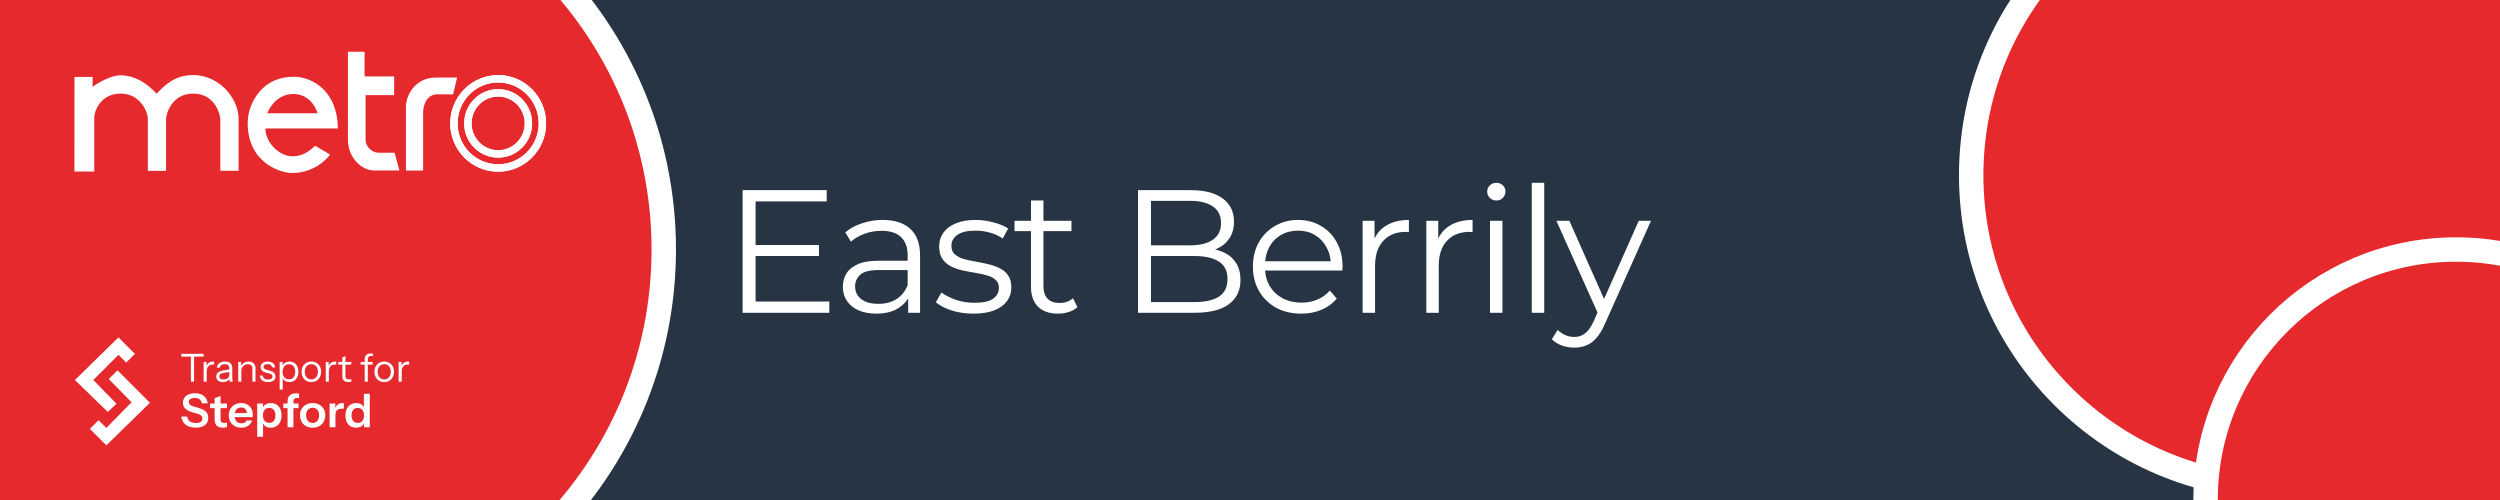
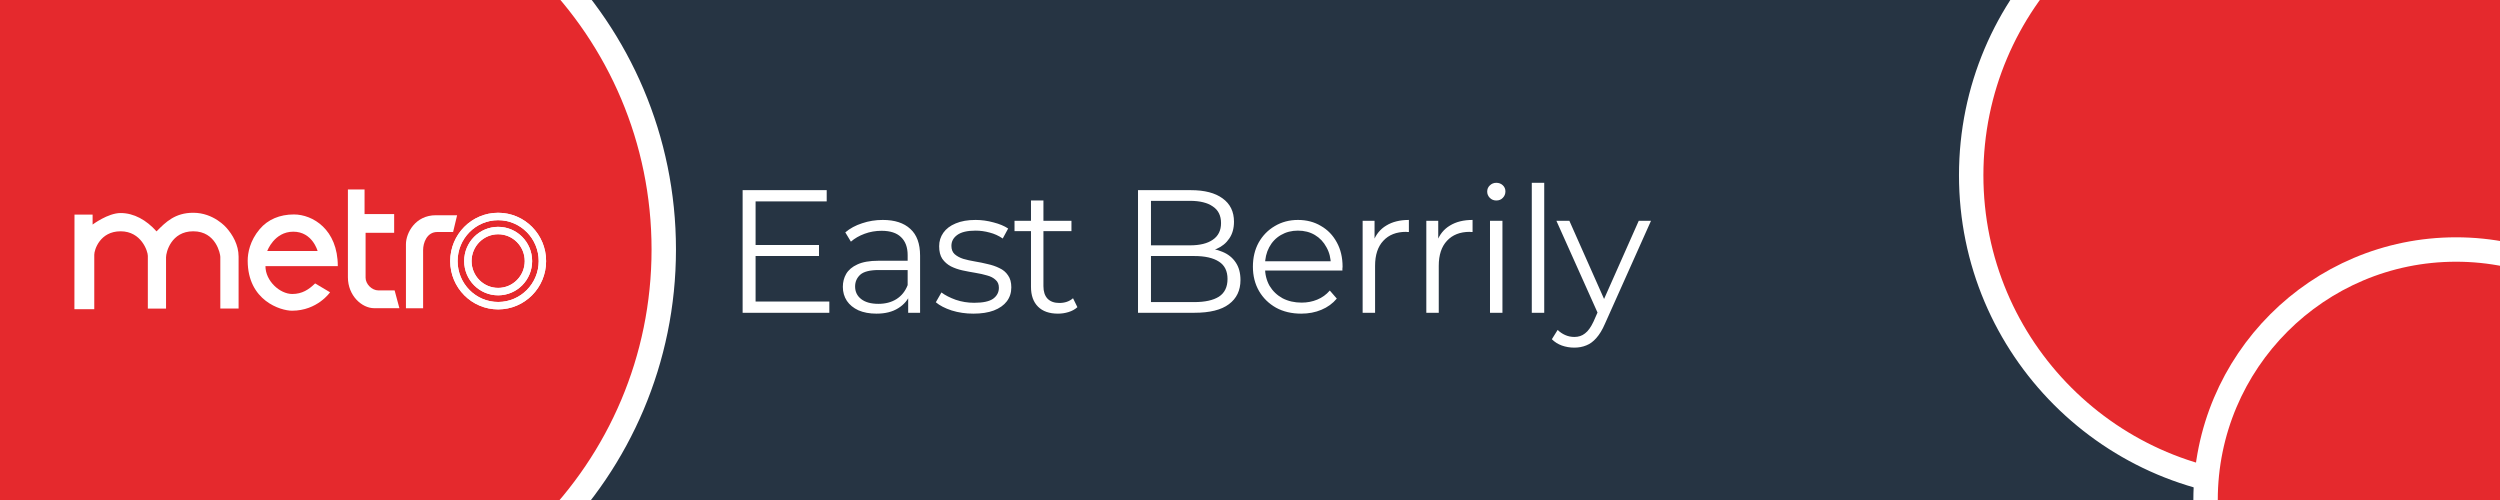
<svg xmlns="http://www.w3.org/2000/svg" width="2560" height="512" viewBox="0 0 2560 512" fill="none">
  <g clip-path="url(#clip0_13_940)">
    <rect width="2560" height="512" fill="#263443" />
    <circle cx="2338.5" cy="179.5" r="320" fill="#E5292D" stroke="white" stroke-width="25" />
    <circle cx="2515" cy="512" r="256.5" fill="#E5292D" stroke="white" stroke-width="25" />
    <circle cx="270.695" cy="255.5" r="409" fill="#E5292D" stroke="white" stroke-width="25" />
    <g clip-path="url(#clip1_13_940)">
-       <path d="M76.276 78.778H94.831V88.944C94.831 88.944 110.549 77.144 123.513 77.144C137.125 77.144 149.927 84.315 160.298 95.933C169.747 86.31 179.338 76.872 197.893 76.872C219.04 76.872 231.842 92.212 231.842 92.212C238.123 99.249 244.319 109.64 244.319 121.803V174.902H225.603V121.984C225.603 119.338 221.39 95.843 197.893 95.843C175.287 95.843 170.021 117.332 170.021 122.438V174.993H151.385V120.986C151.385 116.35 144.741 95.843 123.513 95.843C102.285 95.843 96.532 114.904 96.532 119.806V175.628H76.195L76.276 78.778Z" fill="white" />
-       <path d="M300.955 78.596C286.569 78.596 274.339 83.681 265.948 93.603C255.872 105.515 253.637 118.154 253.637 125.887C253.637 167.025 287.551 177.172 299.009 177.172C325.018 177.172 337.981 158.293 337.981 158.293L322.69 149.209C316.164 155.536 309.404 160.05 299.222 160.044C286.688 160.037 271.822 146.781 271.822 131.547H345.91C345.91 93.825 320.125 78.596 300.955 78.596ZM300.353 96.248C319.947 96.248 325.217 116.017 325.217 116.017H273.654C273.654 116.017 280.759 96.248 300.353 96.248Z" fill="white" />
-       <path d="M408.984 174.588L404.098 156.385H387.563C380.662 156.385 374.363 149.768 374.363 143.394V97.386H403.612V78.234H373.309V53H356.254V142.973C356.254 161.763 370.557 174.595 383.161 174.592L408.984 174.588Z" fill="white" />
-       <path d="M446.311 79.398H468.081L463.974 96.569H447.808C437.048 96.569 433.266 107.717 433.266 115.08V174.63H415.684V109.095C415.684 97.603 425.239 79.398 446.311 79.398Z" fill="white" />
-       <path d="M510.11 172.024C535.134 172.024 555.42 151.574 555.42 126.348C555.42 101.122 535.134 80.672 510.11 80.672C485.087 80.672 464.801 101.122 464.801 126.348C464.801 151.574 485.087 172.024 510.11 172.024Z" stroke="white" stroke-width="7.582" stroke-miterlimit="1.5" stroke-linecap="round" stroke-linejoin="round" />
-       <path d="M510.109 157.615C527.239 157.615 541.125 143.616 541.125 126.348C541.125 109.08 527.239 95.082 510.109 95.082C492.98 95.082 479.094 109.08 479.094 126.348C479.094 143.616 492.98 157.615 510.109 157.615Z" stroke="white" stroke-width="7.585" stroke-miterlimit="1.5" stroke-linecap="round" stroke-linejoin="round" />
-       <path d="M510.11 172.024C535.134 172.024 555.42 151.574 555.42 126.348C555.42 101.122 535.134 80.672 510.11 80.672C485.087 80.672 464.801 101.122 464.801 126.348C464.801 151.574 485.087 172.024 510.11 172.024Z" stroke="white" stroke-width="7.582" stroke-miterlimit="1.5" stroke-linecap="round" stroke-linejoin="round" />
-       <path d="M510.109 157.615C527.239 157.615 541.125 143.616 541.125 126.348C541.125 109.08 527.239 95.082 510.109 95.082C492.98 95.082 479.094 109.08 479.094 126.348C479.094 143.616 492.98 157.615 510.109 157.615Z" stroke="white" stroke-width="7.585" stroke-miterlimit="1.5" stroke-linecap="round" stroke-linejoin="round" />
-     </g>
-     <g clip-path="url(#clip2_13_940)">
-       <path fill-rule="evenodd" clip-rule="evenodd" d="M110.397 421.83L76.691 389.115L121.302 345.496L138.155 362.349L129.233 371.271L121.302 363.34L95.527 389.115L119.32 413.403L110.397 421.83Z" fill="white" />
-       <path fill-rule="evenodd" clip-rule="evenodd" d="M111.386 388.124L120.308 379.202L153.519 412.412L108.908 456.032L92.055 439.179L100.977 430.256L108.908 438.187L134.683 411.916L111.386 388.124Z" fill="white" />
-       <path d="M200.48 437.918C196.166 437.918 192.724 436.935 190.154 434.968C187.617 432.969 186.126 430.162 185.681 426.545H191.63C191.915 428.639 192.851 430.273 194.437 431.447C196.023 432.589 198.101 433.16 200.671 433.16C202.796 433.16 204.414 432.779 205.524 432.018C206.666 431.225 207.237 430.13 207.237 428.734C207.237 427.497 206.889 426.498 206.191 425.736C205.493 424.975 204.319 424.357 202.669 423.881L196.483 422.025C193.343 421.073 191.027 419.82 189.536 418.266C188.077 416.711 187.347 414.76 187.347 412.413C187.347 410.446 187.855 408.733 188.87 407.274C189.885 405.814 191.312 404.688 193.152 403.895C195.024 403.102 197.197 402.705 199.671 402.705C203.478 402.705 206.508 403.641 208.76 405.513C211.044 407.353 212.345 409.859 212.662 413.031H206.714C206.365 411.128 205.572 409.732 204.335 408.844C203.098 407.924 201.432 407.464 199.338 407.464C197.498 407.464 196.039 407.829 194.961 408.558C193.882 409.288 193.343 410.287 193.343 411.556C193.343 412.603 193.66 413.491 194.294 414.221C194.961 414.951 196.182 415.585 197.958 416.124L204.24 418.028C207.38 418.948 209.664 420.201 211.092 421.787C212.519 423.373 213.233 425.388 213.233 427.83C213.233 431.066 212.107 433.556 209.855 435.301C207.634 437.046 204.509 437.918 200.48 437.918ZM228.498 437.966C225.516 437.966 223.311 437.268 221.884 435.872C220.488 434.445 219.79 432.319 219.79 429.496V407.702L225.833 405.465V429.638C225.833 430.812 226.15 431.685 226.785 432.256C227.419 432.827 228.419 433.112 229.783 433.112C230.322 433.112 230.798 433.08 231.21 433.017C231.654 432.922 232.067 432.811 232.447 432.684V437.347C232.067 437.538 231.528 437.68 230.83 437.776C230.132 437.902 229.354 437.966 228.498 437.966ZM215.127 417.933V413.222H232.447V417.933H215.127ZM247.086 437.966C244.516 437.966 242.264 437.427 240.329 436.348C238.425 435.269 236.934 433.778 235.856 431.875C234.809 429.972 234.285 427.783 234.285 425.308C234.285 422.834 234.809 420.661 235.856 418.789C236.934 416.886 238.425 415.411 240.329 414.364C242.232 413.285 244.453 412.746 246.991 412.746C249.402 412.746 251.495 413.253 253.272 414.269C255.048 415.252 256.428 416.648 257.412 418.456C258.395 420.264 258.887 422.374 258.887 424.785C258.887 425.229 258.871 425.641 258.839 426.022C258.808 426.403 258.76 426.783 258.697 427.164H237.997V422.977H254.081L252.844 424.119C252.844 421.835 252.32 420.121 251.273 418.979C250.226 417.837 248.767 417.266 246.895 417.266C244.865 417.266 243.247 417.964 242.042 419.36C240.868 420.756 240.281 422.77 240.281 425.403C240.281 428.005 240.868 430.003 242.042 431.399C243.247 432.763 244.945 433.445 247.133 433.445C248.402 433.445 249.513 433.207 250.464 432.731C251.416 432.256 252.114 431.526 252.558 430.543H258.221C257.428 432.827 256.079 434.635 254.176 435.967C252.304 437.3 249.941 437.966 247.086 437.966ZM277.221 437.966C274.905 437.966 273.018 437.427 271.558 436.348C270.131 435.238 269.242 433.715 268.894 431.78L269.369 431.732V447.245H263.374V413.222H269.227V418.694L268.751 418.599C269.195 416.791 270.21 415.363 271.796 414.316C273.382 413.269 275.317 412.746 277.602 412.746C279.759 412.746 281.63 413.269 283.217 414.316C284.835 415.331 286.088 416.775 286.976 418.646C287.864 420.518 288.308 422.723 288.308 425.261C288.308 427.83 287.848 430.067 286.928 431.97C286.008 433.874 284.723 435.349 283.074 436.396C281.424 437.442 279.473 437.966 277.221 437.966ZM275.698 433.017C277.633 433.017 279.172 432.351 280.314 431.018C281.456 429.654 282.027 427.751 282.027 425.308C282.027 422.866 281.44 420.978 280.266 419.646C279.124 418.313 277.586 417.647 275.651 417.647C273.747 417.647 272.209 418.329 271.035 419.693C269.861 421.026 269.274 422.913 269.274 425.356C269.274 427.799 269.861 429.686 271.035 431.018C272.209 432.351 273.763 433.017 275.698 433.017ZM294.46 437.49V410.985C294.46 408.32 295.19 406.29 296.649 404.894C298.14 403.467 300.361 402.753 303.311 402.753C303.977 402.753 304.532 402.785 304.976 402.848C305.42 402.912 305.849 403.007 306.261 403.134V407.797C306.039 407.702 305.754 407.638 305.405 407.607C305.056 407.543 304.659 407.511 304.215 407.511C302.946 407.511 301.994 407.829 301.36 408.463C300.757 409.066 300.456 409.954 300.456 411.128V437.49H294.46ZM290.082 417.933V413.222H305.738V417.933H290.082ZM320.14 437.966C317.57 437.966 315.302 437.427 313.335 436.348C311.4 435.269 309.893 433.778 308.814 431.875C307.736 429.94 307.196 427.735 307.196 425.261C307.196 422.786 307.736 420.613 308.814 418.741C309.893 416.87 311.4 415.411 313.335 414.364C315.302 413.285 317.57 412.746 320.14 412.746C322.741 412.746 325.009 413.285 326.944 414.364C328.879 415.411 330.386 416.87 331.465 418.741C332.543 420.613 333.083 422.786 333.083 425.261C333.083 427.735 332.528 429.94 331.417 431.875C330.339 433.778 328.832 435.269 326.897 436.348C324.962 437.427 322.709 437.966 320.14 437.966ZM320.14 433.16C321.409 433.16 322.551 432.843 323.566 432.208C324.581 431.542 325.374 430.622 325.945 429.448C326.516 428.243 326.802 426.831 326.802 425.213C326.802 422.834 326.167 420.962 324.898 419.598C323.661 418.234 322.075 417.552 320.14 417.552C318.204 417.552 316.602 418.234 315.334 419.598C314.065 420.962 313.43 422.834 313.43 425.213C313.43 426.831 313.716 428.243 314.287 429.448C314.889 430.622 315.682 431.542 316.666 432.208C317.681 432.843 318.839 433.16 320.14 433.16ZM337.493 437.49V413.222H343.346V419.075H343.489V437.49H337.493ZM343.489 424.832L342.87 419.075C343.441 417.013 344.409 415.442 345.773 414.364C347.137 413.285 348.771 412.746 350.674 412.746C351.34 412.746 351.816 412.809 352.101 412.936V418.599C351.943 418.535 351.721 418.504 351.435 418.504C351.15 418.472 350.801 418.456 350.388 418.456C348.073 418.456 346.344 418.964 345.202 419.979C344.06 420.994 343.489 422.612 343.489 424.832ZM372.798 437.49V432.018L373.273 432.113C372.861 433.889 371.862 435.317 370.276 436.396C368.689 437.442 366.802 437.966 364.613 437.966C362.392 437.966 360.457 437.458 358.808 436.443C357.19 435.396 355.937 433.937 355.048 432.065C354.16 430.194 353.716 427.989 353.716 425.451C353.716 422.881 354.176 420.645 355.096 418.741C356.016 416.838 357.301 415.363 358.95 414.316C360.632 413.269 362.583 412.746 364.803 412.746C367.087 412.746 368.975 413.301 370.466 414.411C371.957 415.49 372.877 416.997 373.226 418.932L372.607 418.979V403.229H378.651V437.49H372.798ZM366.374 433.065C368.309 433.065 369.847 432.398 370.989 431.066C372.163 429.702 372.75 427.799 372.75 425.356C372.75 422.913 372.163 421.026 370.989 419.693C369.816 418.361 368.261 417.695 366.326 417.695C364.423 417.695 362.884 418.377 361.71 419.741C360.537 421.073 359.95 422.961 359.95 425.403C359.95 427.846 360.537 429.734 361.71 431.066C362.884 432.398 364.439 433.065 366.374 433.065Z" fill="white" />
-       <path d="M195.476 390.853V365.157H185.681V362.302H208.522V365.157H198.728V390.853H195.476ZM208.531 390.853V370.629H211.505V375.784H211.704V390.853H208.531ZM211.704 380.305L211.188 375.507C211.664 373.789 212.51 372.48 213.726 371.581C214.942 370.682 216.343 370.233 217.929 370.233C218.59 370.233 219.04 370.286 219.278 370.391V373.445C219.145 373.392 218.96 373.366 218.722 373.366C218.484 373.339 218.194 373.326 217.85 373.326C215.841 373.326 214.308 373.934 213.25 375.15C212.219 376.34 211.704 378.058 211.704 380.305ZM235.232 390.853C235.127 390.404 235.047 389.888 234.995 389.307C234.968 388.725 234.955 387.985 234.955 387.086H234.757V377.41C234.757 375.877 234.4 374.753 233.686 374.04C232.999 373.299 231.875 372.929 230.315 372.929C228.782 372.929 227.553 373.247 226.627 373.881C225.729 374.489 225.226 375.361 225.121 376.498H222.067C222.199 374.542 223.019 373.009 224.526 371.898C226.033 370.788 228.002 370.233 230.434 370.233C232.946 370.233 234.809 370.828 236.026 372.017C237.242 373.207 237.85 374.991 237.85 377.371V387.086C237.85 387.667 237.889 388.276 237.969 388.91C238.048 389.518 238.154 390.166 238.286 390.853H235.232ZM228.293 391.25C226.205 391.25 224.539 390.747 223.297 389.743C222.08 388.712 221.472 387.311 221.472 385.539C221.472 383.768 222.08 382.393 223.297 381.415C224.513 380.437 226.284 379.75 228.61 379.353L235.669 378.164V380.781L229.086 381.812C227.606 382.05 226.482 382.446 225.715 383.001C224.949 383.557 224.565 384.363 224.565 385.42C224.565 386.451 224.909 387.231 225.596 387.76C226.31 388.289 227.354 388.553 228.729 388.553C230.5 388.553 231.941 388.157 233.051 387.363C234.188 386.544 234.757 385.486 234.757 384.191L235.272 387.007C234.849 388.355 234.016 389.399 232.774 390.139C231.558 390.879 230.064 391.25 228.293 391.25ZM243.964 390.853V370.629H246.938V375.388H247.137V390.853H243.964ZM258.438 390.853V377.609C258.438 376.075 258.055 374.925 257.288 374.159C256.522 373.392 255.385 373.009 253.878 373.009C252.556 373.009 251.38 373.299 250.349 373.881C249.344 374.463 248.551 375.269 247.969 376.3C247.414 377.331 247.137 378.534 247.137 379.908L246.621 375.11C247.309 373.603 248.353 372.414 249.754 371.541C251.181 370.669 252.794 370.233 254.592 370.233C256.707 370.233 258.399 370.841 259.667 372.057C260.963 373.247 261.611 374.82 261.611 376.776V390.853H258.438ZM274.485 391.25C272 391.25 270.018 390.681 268.537 389.544C267.057 388.381 266.211 386.742 265.999 384.627H269.053C269.238 385.923 269.806 386.914 270.758 387.601C271.71 388.289 272.979 388.632 274.565 388.632C275.966 388.632 277.063 388.368 277.856 387.839C278.649 387.311 279.046 386.557 279.046 385.579C279.046 384.892 278.821 384.297 278.372 383.795C277.922 383.266 277.023 382.83 275.675 382.486L272.423 381.653C270.573 381.177 269.185 380.45 268.26 379.472C267.334 378.468 266.872 377.278 266.872 375.903C266.872 374.159 267.52 372.784 268.815 371.779C270.11 370.748 271.868 370.233 274.089 370.233C276.283 370.233 278.068 370.762 279.442 371.819C280.817 372.876 281.597 374.344 281.782 376.221H278.728C278.543 375.137 278.041 374.304 277.222 373.722C276.402 373.141 275.318 372.85 273.97 372.85C272.675 372.85 271.67 373.101 270.956 373.603C270.242 374.079 269.886 374.767 269.886 375.665C269.886 376.353 270.137 376.948 270.639 377.45C271.168 377.952 272.04 378.375 273.256 378.719L276.428 379.591C278.305 380.094 279.72 380.86 280.671 381.891C281.623 382.922 282.099 384.165 282.099 385.619C282.099 387.39 281.425 388.778 280.077 389.782C278.728 390.761 276.865 391.25 274.485 391.25ZM296.361 391.21C294.458 391.21 292.858 390.747 291.563 389.822C290.267 388.897 289.382 387.588 288.906 385.896L289.54 385.817V398.982H286.368V370.629H289.342V375.348L288.906 375.229C289.408 373.67 290.36 372.453 291.761 371.581C293.162 370.682 294.788 370.233 296.638 370.233C298.436 370.233 299.996 370.669 301.318 371.541C302.666 372.414 303.71 373.63 304.45 375.19C305.191 376.749 305.561 378.573 305.561 380.662C305.561 382.777 305.177 384.627 304.411 386.213C303.644 387.8 302.573 389.029 301.199 389.901C299.824 390.774 298.211 391.21 296.361 391.21ZM295.885 388.434C297.894 388.434 299.467 387.747 300.604 386.372C301.741 384.971 302.309 383.068 302.309 380.662C302.309 378.283 301.741 376.419 300.604 375.071C299.467 373.696 297.894 373.009 295.885 373.009C293.876 373.009 292.29 373.709 291.127 375.11C289.963 376.485 289.382 378.375 289.382 380.781C289.382 383.134 289.963 384.997 291.127 386.372C292.29 387.747 293.876 388.434 295.885 388.434ZM318.823 391.25C316.84 391.25 315.095 390.787 313.588 389.862C312.082 388.936 310.905 387.681 310.059 386.095C309.24 384.482 308.83 382.671 308.83 380.662C308.83 378.626 309.253 376.829 310.099 375.269C310.945 373.709 312.108 372.48 313.588 371.581C315.095 370.682 316.84 370.233 318.823 370.233C320.832 370.233 322.577 370.682 324.057 371.581C325.564 372.48 326.727 373.709 327.547 375.269C328.393 376.829 328.816 378.626 328.816 380.662C328.816 382.671 328.393 384.482 327.547 386.095C326.727 387.681 325.564 388.936 324.057 389.862C322.577 390.787 320.832 391.25 318.823 391.25ZM318.823 388.553C320.198 388.553 321.387 388.223 322.392 387.562C323.396 386.874 324.176 385.936 324.731 384.746C325.286 383.557 325.564 382.182 325.564 380.622C325.564 378.296 324.943 376.432 323.7 375.031C322.484 373.63 320.858 372.929 318.823 372.929C316.814 372.929 315.188 373.63 313.945 375.031C312.703 376.432 312.082 378.296 312.082 380.622C312.082 382.182 312.359 383.557 312.914 384.746C313.47 385.936 314.249 386.874 315.254 387.562C316.285 388.223 317.475 388.553 318.823 388.553ZM333.574 390.853V370.629H336.548V375.784H336.746V390.853H333.574ZM336.746 380.305L336.23 375.507C336.706 373.789 337.552 372.48 338.768 371.581C339.984 370.682 341.385 370.233 342.972 370.233C343.633 370.233 344.082 370.286 344.32 370.391V373.445C344.188 373.392 344.003 373.366 343.765 373.366C343.527 373.339 343.236 373.326 342.892 373.326C340.883 373.326 339.35 373.934 338.292 375.15C337.261 376.34 336.746 378.058 336.746 380.305ZM356.998 391.21C354.751 391.21 353.112 390.708 352.081 389.703C351.076 388.672 350.574 387.192 350.574 385.262V365.911L353.746 364.721V385.222C353.746 386.359 354.037 387.192 354.619 387.72C355.2 388.249 356.152 388.513 357.474 388.513C358.003 388.513 358.452 388.487 358.822 388.434C359.219 388.355 359.536 388.262 359.774 388.157V390.853C359.509 390.959 359.126 391.038 358.624 391.091C358.148 391.17 357.606 391.21 356.998 391.21ZM346.41 373.326V370.629H359.774V373.326H346.41ZM373.46 390.853V367.774C373.46 365.924 373.989 364.483 375.047 363.452C376.13 362.421 377.77 361.905 379.964 361.905C380.492 361.905 380.902 361.932 381.193 361.985C381.51 362.038 381.775 362.104 381.986 362.183V364.681C381.801 364.628 381.537 364.576 381.193 364.523C380.876 364.47 380.532 364.443 380.162 364.443C378.946 364.443 378.047 364.747 377.465 365.355C376.91 365.963 376.633 366.823 376.633 367.933V390.853H373.46ZM369.297 373.326V370.629H381.55V373.326H369.297ZM393.446 391.25C391.463 391.25 389.718 390.787 388.211 389.862C386.704 388.936 385.528 387.681 384.682 386.095C383.862 384.482 383.453 382.671 383.453 380.662C383.453 378.626 383.876 376.829 384.722 375.269C385.568 373.709 386.731 372.48 388.211 371.581C389.718 370.682 391.463 370.233 393.446 370.233C395.455 370.233 397.199 370.682 398.68 371.581C400.187 372.48 401.35 373.709 402.169 375.269C403.015 376.829 403.438 378.626 403.438 380.662C403.438 382.671 403.015 384.482 402.169 386.095C401.35 387.681 400.187 388.936 398.68 389.862C397.199 390.787 395.455 391.25 393.446 391.25ZM393.446 388.553C394.82 388.553 396.01 388.223 397.014 387.562C398.019 386.874 398.799 385.936 399.354 384.746C399.909 383.557 400.187 382.182 400.187 380.622C400.187 378.296 399.565 376.432 398.323 375.031C397.107 373.63 395.481 372.929 393.446 372.929C391.436 372.929 389.811 373.63 388.568 375.031C387.326 376.432 386.704 378.296 386.704 380.622C386.704 382.182 386.982 383.557 387.537 384.746C388.092 385.936 388.872 386.874 389.877 387.562C390.908 388.223 392.097 388.553 393.446 388.553ZM408.196 390.853V370.629H411.17V375.784H411.369V390.853H408.196ZM411.369 380.305L410.853 375.507C411.329 373.789 412.175 372.48 413.391 371.581C414.607 370.682 416.008 370.233 417.594 370.233C418.255 370.233 418.705 370.286 418.943 370.391V373.445C418.81 373.392 418.625 373.366 418.387 373.366C418.149 373.339 417.859 373.326 417.515 373.326C415.506 373.326 413.973 373.934 412.915 375.15C411.884 376.34 411.369 378.058 411.369 380.305Z" fill="white" />
+       <path d="M76.276 219.778H94.831V229.944C94.831 229.944 110.549 218.144 123.513 218.144C137.125 218.144 149.927 225.315 160.298 236.933C169.747 227.31 179.338 217.872 197.893 217.872C219.04 217.872 231.842 233.212 231.842 233.212C238.123 240.249 244.319 250.64 244.319 262.803V315.902H225.603V262.984C225.603 260.338 221.39 236.843 197.893 236.843C175.287 236.843 170.021 258.332 170.021 263.438V315.993H151.385V261.986C151.385 257.35 144.741 236.843 123.513 236.843C102.285 236.843 96.532 255.904 96.532 260.806V316.628H76.195L76.276 219.778Z" fill="white" />
+       <path d="M300.955 219.596C286.569 219.596 274.339 224.682 265.948 234.603C255.872 246.515 253.637 259.154 253.637 266.887C253.637 308.025 287.551 318.172 299.009 318.172C325.018 318.172 337.981 299.293 337.981 299.293L322.69 290.209C316.164 296.536 309.404 301.05 299.222 301.044C286.688 301.037 271.822 287.781 271.822 272.547H345.91C345.91 234.825 320.125 219.596 300.955 219.596ZM300.353 237.248C319.947 237.248 325.217 257.017 325.217 257.017H273.654C273.654 257.017 280.759 237.248 300.353 237.248Z" fill="white" />
+       <path d="M408.984 315.588L404.098 297.385H387.563C380.662 297.385 374.363 290.768 374.363 284.394V238.386H403.612V219.234H373.309V194H356.254V283.973C356.254 302.763 370.557 315.595 383.161 315.592L408.984 315.588Z" fill="white" />
+       <path d="M446.311 220.398H468.081L463.974 237.569H447.808C437.048 237.569 433.266 248.717 433.266 256.08V315.63H415.684V250.095C415.684 238.603 425.239 220.398 446.311 220.398Z" fill="white" />
+       <path d="M510.11 313.024C535.134 313.024 555.42 292.574 555.42 267.348C555.42 242.122 535.134 221.672 510.11 221.672C485.087 221.672 464.801 242.122 464.801 267.348C464.801 292.574 485.087 313.024 510.11 313.024Z" stroke="white" stroke-width="7.582" stroke-miterlimit="1.5" stroke-linecap="round" stroke-linejoin="round" />
+       <path d="M510.109 298.615C527.239 298.615 541.125 284.616 541.125 267.348C541.125 250.08 527.239 236.082 510.109 236.082C492.98 236.082 479.094 250.08 479.094 267.348C479.094 284.616 492.98 298.615 510.109 298.615Z" stroke="white" stroke-width="7.585" stroke-miterlimit="1.5" stroke-linecap="round" stroke-linejoin="round" />
+       <path d="M510.11 313.024C535.134 313.024 555.42 292.574 555.42 267.348C555.42 242.122 535.134 221.672 510.11 221.672C485.087 221.672 464.801 242.122 464.801 267.348C464.801 292.574 485.087 313.024 510.11 313.024Z" stroke="white" stroke-width="7.582" stroke-miterlimit="1.5" stroke-linecap="round" stroke-linejoin="round" />
+       <path d="M510.109 298.615C527.239 298.615 541.125 284.616 541.125 267.348C541.125 250.08 527.239 236.082 510.109 236.082C492.98 236.082 479.094 250.08 479.094 267.348C479.094 284.616 492.98 298.615 510.109 298.615Z" stroke="white" stroke-width="7.585" stroke-miterlimit="1.5" stroke-linecap="round" stroke-linejoin="round" />
    </g>
    <path d="M772.286 250.866H838.652V262.167H772.286V250.866ZM773.721 308.802H849.235V320.281H760.448V194.725H846.544V206.204H773.721V308.802ZM929.974 320.281V299.475L929.435 296.067V261.27C929.435 253.258 927.163 247.1 922.619 242.795C918.195 238.49 911.559 236.338 902.71 236.338C896.611 236.338 890.812 237.354 885.311 239.387C879.811 241.42 875.147 244.11 871.321 247.458L865.581 237.952C870.364 233.886 876.104 230.777 882.8 228.625C889.496 226.353 896.551 225.217 903.965 225.217C916.162 225.217 925.549 228.266 932.126 234.365C938.822 240.344 942.17 249.491 942.17 261.808V320.281H929.974ZM897.508 321.178C890.453 321.178 884.295 320.042 879.033 317.77C873.891 315.379 869.945 312.15 867.195 308.085C864.445 303.899 863.07 299.116 863.07 293.735C863.07 288.832 864.206 284.408 866.478 280.462C868.869 276.396 872.696 273.168 877.957 270.776C883.338 268.265 890.513 267.009 899.481 267.009H931.947V276.516H899.84C890.752 276.516 884.414 278.13 880.827 281.359C877.359 284.587 875.625 288.593 875.625 293.376C875.625 298.757 877.718 303.062 881.903 306.291C886.088 309.519 891.948 311.134 899.481 311.134C906.656 311.134 912.814 309.519 917.956 306.291C923.217 302.943 927.044 298.16 929.435 291.941L932.305 300.73C929.914 306.949 925.729 311.911 919.75 315.618C913.89 319.325 906.476 321.178 897.508 321.178ZM996.67 321.178C988.897 321.178 981.543 320.102 974.608 317.95C967.672 315.678 962.232 312.868 958.285 309.519L964.025 299.475C967.852 302.345 972.754 304.856 978.733 307.008C984.712 309.041 990.99 310.058 997.567 310.058C1006.54 310.058 1012.99 308.682 1016.94 305.932C1020.88 303.062 1022.86 299.296 1022.86 294.632C1022.86 291.164 1021.72 288.474 1019.45 286.56C1017.3 284.528 1014.43 283.033 1010.84 282.076C1007.25 281 1003.25 280.103 998.822 279.386C994.398 278.668 989.974 277.831 985.549 276.875C981.244 275.918 977.298 274.543 973.711 272.749C970.124 270.836 967.194 268.265 964.922 265.036C962.77 261.808 961.693 257.503 961.693 252.122C961.693 246.98 963.128 242.376 965.998 238.311C968.868 234.245 973.053 231.076 978.554 228.804C984.174 226.413 990.99 225.217 999.002 225.217C1005.1 225.217 1011.2 226.054 1017.3 227.728C1023.4 229.283 1028.42 231.375 1032.36 234.006L1026.8 244.23C1022.62 241.36 1018.13 239.327 1013.35 238.131C1008.57 236.816 1003.78 236.158 999.002 236.158C990.512 236.158 984.234 237.653 980.168 240.643C976.222 243.512 974.249 247.219 974.249 251.763C974.249 255.351 975.325 258.161 977.478 260.194C979.75 262.226 982.679 263.841 986.267 265.036C989.974 266.113 993.98 267.009 998.284 267.727C1002.71 268.444 1007.07 269.341 1011.38 270.417C1015.8 271.374 1019.81 272.749 1023.4 274.543C1027.1 276.217 1030.03 278.668 1032.18 281.897C1034.46 285.006 1035.59 289.131 1035.59 294.273C1035.59 299.774 1034.04 304.557 1030.93 308.623C1027.94 312.569 1023.52 315.678 1017.66 317.95C1011.92 320.102 1004.92 321.178 996.67 321.178ZM1083.35 321.178C1074.51 321.178 1067.69 318.787 1062.91 314.004C1058.12 309.221 1055.73 302.464 1055.73 293.735V205.307H1068.47V293.018C1068.47 298.518 1069.84 302.763 1072.59 305.753C1075.46 308.742 1079.53 310.237 1084.79 310.237C1090.41 310.237 1095.07 308.623 1098.78 305.394L1103.26 314.542C1100.75 316.814 1097.7 318.488 1094.12 319.564C1090.65 320.64 1087.06 321.178 1083.35 321.178ZM1038.87 236.696V226.114H1097.17V236.696H1038.87ZM1165.32 320.281V194.725H1219.49C1233.48 194.725 1244.3 197.535 1251.95 203.155C1259.73 208.775 1263.61 216.727 1263.61 227.011C1263.61 233.827 1262 239.566 1258.77 244.23C1255.66 248.893 1251.36 252.421 1245.86 254.813C1240.47 257.204 1234.56 258.4 1228.1 258.4L1231.15 254.095C1239.16 254.095 1246.04 255.351 1251.77 257.862C1257.63 260.253 1262.18 263.9 1265.41 268.803C1268.64 273.586 1270.25 279.565 1270.25 286.74C1270.25 297.382 1266.3 305.633 1258.41 311.493C1250.64 317.352 1238.86 320.281 1223.08 320.281H1165.32ZM1178.59 309.34H1222.9C1233.9 309.34 1242.33 307.487 1248.19 303.78C1254.05 299.953 1256.98 293.915 1256.98 285.664C1256.98 277.532 1254.05 271.613 1248.19 267.906C1242.33 264.08 1233.9 262.167 1222.9 262.167H1177.16V251.225H1218.59C1228.64 251.225 1236.41 249.312 1241.91 245.485C1247.53 241.659 1250.34 235.979 1250.34 228.446C1250.34 220.793 1247.53 215.113 1241.91 211.406C1236.41 207.579 1228.64 205.666 1218.59 205.666H1178.59V309.34ZM1332.47 321.178C1322.67 321.178 1314.06 319.146 1306.64 315.08C1299.23 310.895 1293.43 305.215 1289.25 298.04C1285.06 290.746 1282.97 282.435 1282.97 273.108C1282.97 263.781 1284.94 255.53 1288.89 248.355C1292.95 241.181 1298.45 235.56 1305.39 231.495C1312.44 227.31 1320.34 225.217 1329.07 225.217C1337.91 225.217 1345.75 227.25 1352.56 231.315C1359.5 235.262 1364.94 240.882 1368.88 248.176C1372.83 255.351 1374.8 263.661 1374.8 273.108C1374.8 273.706 1374.74 274.364 1374.62 275.081C1374.62 275.679 1374.62 276.337 1374.62 277.054H1292.65V267.548H1367.81L1362.79 271.314C1362.79 264.498 1361.29 258.46 1358.3 253.198C1355.43 247.817 1351.49 243.632 1346.46 240.643C1341.44 237.653 1335.64 236.158 1329.07 236.158C1322.61 236.158 1316.81 237.653 1311.67 240.643C1306.52 243.632 1302.52 247.817 1299.65 253.198C1296.78 258.579 1295.34 264.737 1295.34 271.673V273.646C1295.34 280.821 1296.9 287.158 1300.01 292.659C1303.24 298.04 1307.66 302.285 1313.28 305.394C1319.02 308.383 1325.54 309.878 1332.83 309.878C1338.57 309.878 1343.89 308.862 1348.8 306.829C1353.82 304.796 1358.12 301.687 1361.71 297.502L1368.88 305.753C1364.7 310.775 1359.44 314.602 1353.1 317.232C1346.88 319.863 1340.01 321.178 1332.47 321.178ZM1395.34 320.281V226.114H1407.54V251.763L1406.29 247.279C1408.92 240.104 1413.34 234.664 1419.56 230.957C1425.78 227.13 1433.49 225.217 1442.7 225.217V237.593C1442.22 237.593 1441.74 237.593 1441.26 237.593C1440.78 237.474 1440.31 237.414 1439.83 237.414C1429.9 237.414 1422.13 240.463 1416.51 246.562C1410.89 252.541 1408.08 261.09 1408.08 272.211V320.281H1395.34ZM1460.55 320.281V226.114H1472.75V251.763L1471.5 247.279C1474.13 240.104 1478.55 234.664 1484.77 230.957C1490.99 227.13 1498.7 225.217 1507.91 225.217V237.593C1507.43 237.593 1506.95 237.593 1506.47 237.593C1505.99 237.474 1505.52 237.414 1505.04 237.414C1495.11 237.414 1487.34 240.463 1481.72 246.562C1476.1 252.541 1473.29 261.09 1473.29 272.211V320.281H1460.55ZM1525.76 320.281V226.114H1538.5V320.281H1525.76ZM1532.22 205.307C1529.59 205.307 1527.38 204.41 1525.58 202.617C1523.79 200.823 1522.89 198.671 1522.89 196.159C1522.89 193.648 1523.79 191.556 1525.58 189.882C1527.38 188.088 1529.59 187.191 1532.22 187.191C1534.85 187.191 1537.06 188.028 1538.86 189.702C1540.65 191.376 1541.55 193.469 1541.55 195.98C1541.55 198.611 1540.65 200.823 1538.86 202.617C1537.18 204.41 1534.97 205.307 1532.22 205.307ZM1568.55 320.281V187.191H1581.29V320.281H1568.55ZM1612.06 355.976C1607.63 355.976 1603.39 355.258 1599.32 353.823C1595.38 352.388 1591.97 350.236 1589.1 347.366L1595.02 337.859C1597.41 340.131 1599.98 341.865 1602.73 343.061C1605.6 344.376 1608.77 345.034 1612.24 345.034C1616.42 345.034 1620.01 343.838 1623 341.447C1626.11 339.175 1629.04 335.109 1631.79 329.25L1637.89 315.439L1639.32 313.466L1678.07 226.114H1690.62L1643.45 331.582C1640.82 337.68 1637.89 342.523 1634.66 346.11C1631.55 349.698 1628.14 352.209 1624.44 353.644C1620.73 355.198 1616.6 355.976 1612.06 355.976ZM1637.17 322.972L1593.76 226.114H1607.04L1645.42 312.569L1637.17 322.972Z" fill="white" />
  </g>
  <defs>
    <clipPath id="clip0_13_940">
      <rect width="2560" height="512" fill="white" />
    </clipPath>
    <clipPath id="clip1_13_940">
-       <rect width="483" height="124.172" fill="white" transform="translate(76.1953 53)" />
-     </clipPath>
-     <clipPath id="clip2_13_940">
-       <rect width="344" height="111.032" fill="white" transform="translate(76.1953 345)" />
+       <rect width="483" height="124.172" fill="white" transform="translate(76.1953 194)" />
    </clipPath>
  </defs>
</svg>
